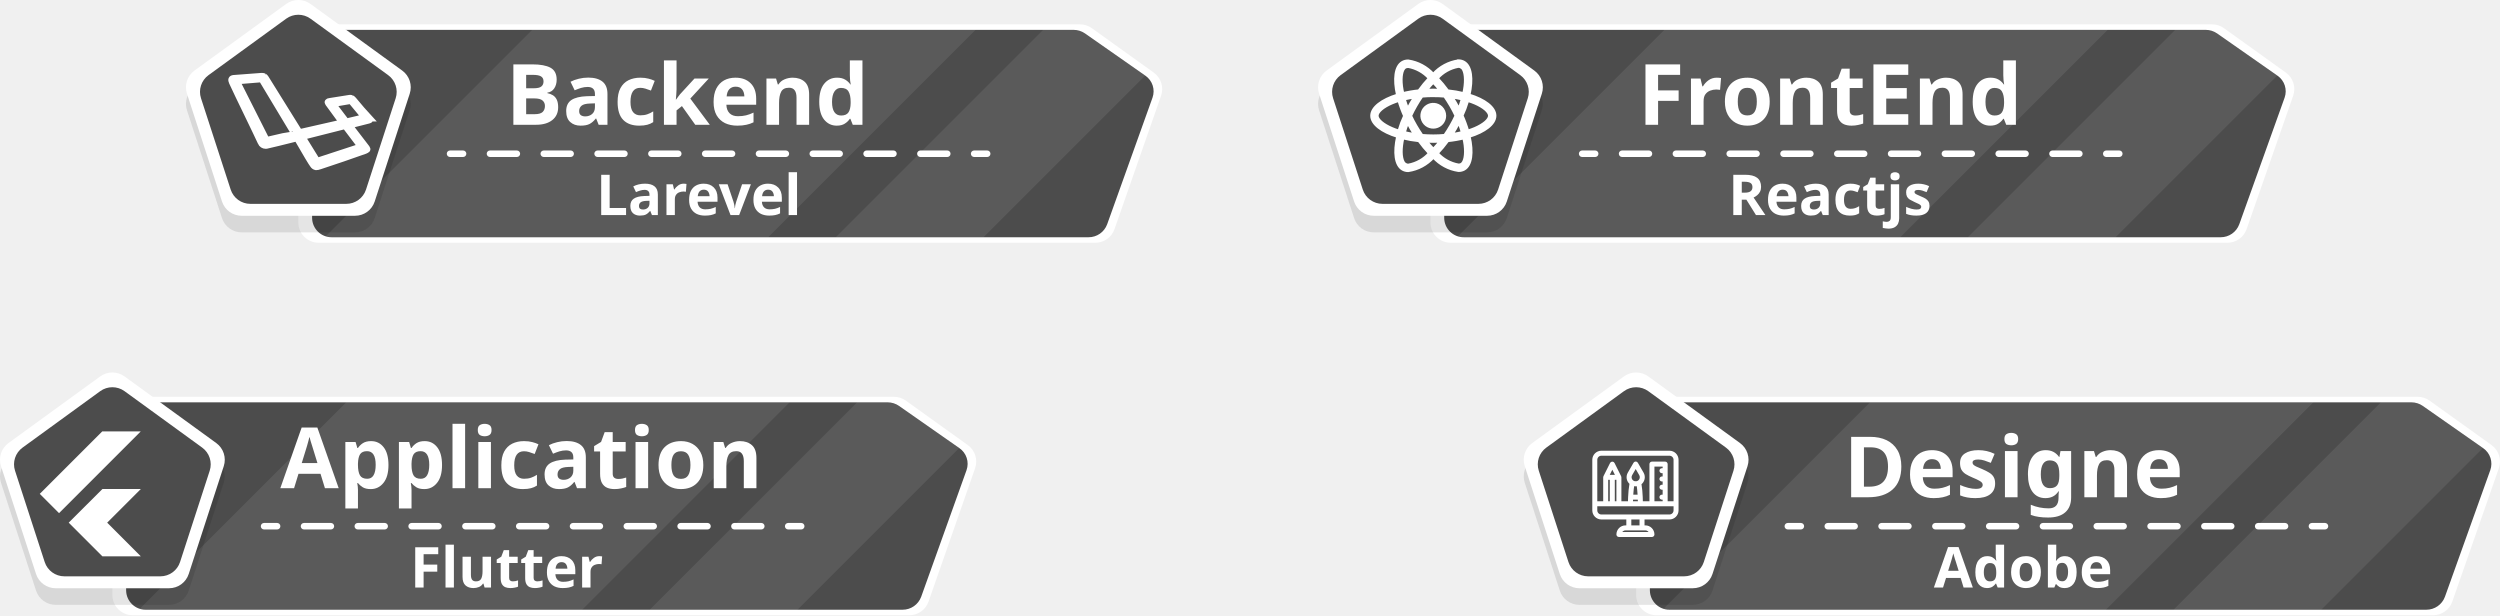
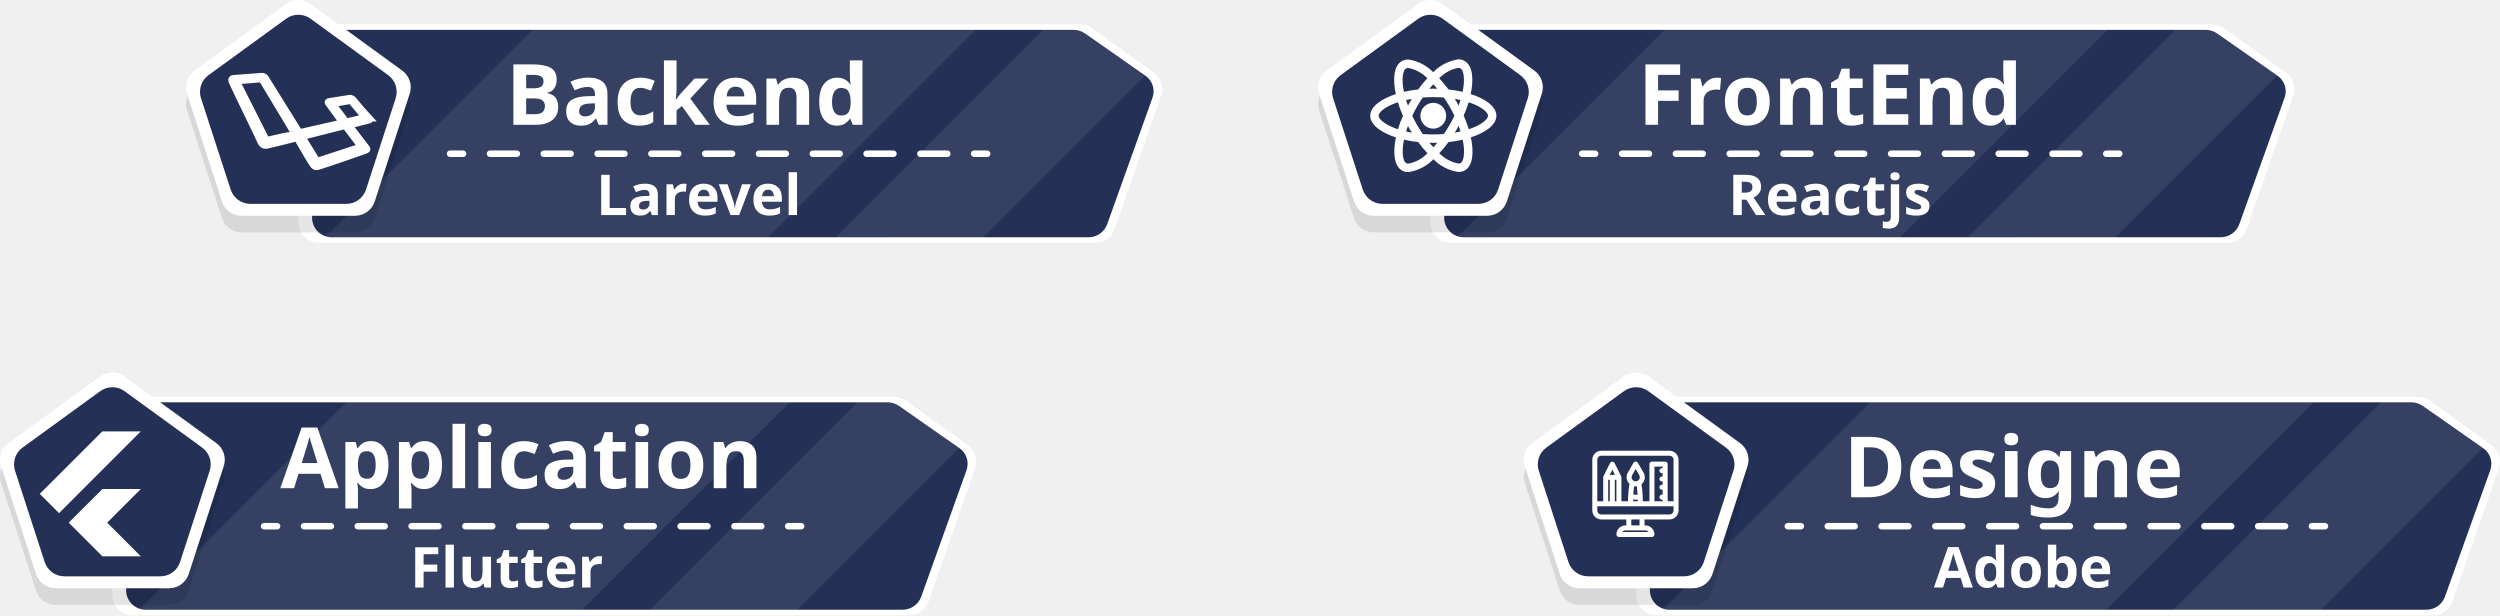
<svg xmlns="http://www.w3.org/2000/svg" width="442.985" height="109.108" viewBox="0 0 442.985 109.108">
-   <g id="Clas" transform="translate(-9230.953 -1749.504)">
+   <g id="TeamssDM" transform="translate(-9230.953 -1749.504)">
    <g id="TeamMid" transform="translate(-15.555 -59)">
      <g id="Group_11578" data-name="Group 11578" transform="translate(27 0)">
        <g id="Group_11554" data-name="Group 11554" transform="translate(9367.178 1414.505)">
          <g id="Group_11553" data-name="Group 11553" transform="translate(0 -29.892)">
            <g id="Group_11551" data-name="Group 11551" transform="translate(64.073 329.785)">
              <path id="Path_968" data-name="Path 968" d="M222.749,171.458l-10.976-7.878a3.588,3.588,0,0,0-2.095-.675H74.768a3.594,3.594,0,0,0-3.593,3.595v31.511a3.594,3.594,0,0,0,3.593,3.593H212.4a3.591,3.591,0,0,0,3.393-2.409l8.251-23.633A3.591,3.591,0,0,0,222.749,171.458Z" transform="translate(6.994 1.515)" fill="#fff" />
-               <path id="Path_969" data-name="Path 969" d="M220.412,171.66l-10.693-7.482a3.562,3.562,0,0,0-2.041-.64H76.256a3.457,3.457,0,0,0-3.5,3.413v29.924a3.458,3.458,0,0,0,3.5,3.413H210.333a3.5,3.5,0,0,0,3.3-2.289l8.038-22.442A3.363,3.363,0,0,0,220.412,171.66Z" transform="translate(7.85 1.858)" fill="#4c4c4c" />
+               <path id="Path_969" data-name="Path 969" d="M220.412,171.66l-10.693-7.482a3.562,3.562,0,0,0-2.041-.64H76.256a3.457,3.457,0,0,0-3.5,3.413v29.924a3.458,3.458,0,0,0,3.5,3.413H210.333a3.5,3.5,0,0,0,3.3-2.289l8.038-22.442A3.363,3.363,0,0,0,220.412,171.66Z" transform="translate(7.85 1.858)" fill="#243056" />
              <path id="Path_970" data-name="Path 970" d="M74.336,200.108a3.52,3.52,0,0,0,1.064.177h77.313l36.749-36.747H110.906Z" transform="translate(8.706 1.858)" fill="#fff" opacity="0.08" style="mix-blend-mode: luminosity;isolation: isolate" />
              <path id="Path_971" data-name="Path 971" d="M159.133,200.285l28.652-28.652-10.656-7.456a3.562,3.562,0,0,0-2.041-.64H169.7l-36.749,36.747Z" transform="translate(40.44 1.858)" fill="#fff" opacity="0.08" style="mix-blend-mode: luminosity;isolation: isolate" />
              <g id="Group_11550" data-name="Group 11550" transform="translate(104.47 186.77)">
                <g id="Group_11547" data-name="Group 11547">
                  <path id="Path_972" data-name="Path 972" d="M89.79,176.614H87.478a.578.578,0,1,1,0-1.156H89.79a.578.578,0,0,1,0,1.156Z" transform="translate(-86.9 -175.458)" fill="#fff" />
                </g>
                <g id="Group_11548" data-name="Group 11548" transform="translate(7.077)">
                  <path id="Path_973" data-name="Path 973" d="M173.1,176.614h-4.766a.578.578,0,1,1,0-1.156H173.1a.578.578,0,0,1,0,1.156Zm-9.534,0H158.8a.578.578,0,1,1,0-1.156h4.765a.578.578,0,1,1,0,1.156Zm-9.531,0h-4.768a.578.578,0,1,1,0-1.156h4.768a.578.578,0,0,1,0,1.156Zm-9.534,0h-4.766a.578.578,0,0,1,0-1.156H144.5a.578.578,0,0,1,0,1.156Zm-9.531,0H130.2a.578.578,0,0,1,0-1.156h4.768a.578.578,0,0,1,0,1.156Zm-9.534,0h-4.766a.578.578,0,0,1,0-1.156h4.766a.578.578,0,1,1,0,1.156Zm-9.534,0h-4.765a.578.578,0,1,1,0-1.156H115.9a.578.578,0,1,1,0,1.156Zm-9.531,0H101.6a.578.578,0,0,1,0-1.156h4.766a.578.578,0,0,1,0,1.156Zm-9.534,0H92.069a.578.578,0,1,1,0-1.156h4.766a.578.578,0,0,1,0,1.156Z" transform="translate(-91.491 -175.458)" fill="#fff" />
                </g>
                <g id="Group_11549" data-name="Group 11549" transform="translate(92.869)">
                  <path id="Path_974" data-name="Path 974" d="M150.039,176.614h-2.312a.578.578,0,1,1,0-1.156h2.312a.578.578,0,1,1,0,1.156Z" transform="translate(-147.149 -175.458)" fill="#fff" />
                </g>
              </g>
              <path id="Path_975" data-name="Path 975" d="M76.014,162.716l-16.247,11.8a3.666,3.666,0,0,0-1.332,4.1l6.206,19.1a3.664,3.664,0,0,0,3.487,2.533H88.21a3.664,3.664,0,0,0,3.487-2.533l6.206-19.1a3.664,3.664,0,0,0-1.332-4.1l-16.247-11.8A3.669,3.669,0,0,0,76.014,162.716Z" transform="translate(0 1.034)" fill="#ccc" opacity="0.5" style="mix-blend-mode: multiply;isolation: isolate" />
              <path id="Path_976" data-name="Path 976" d="M76.014,160.807l-16.247,11.8a3.664,3.664,0,0,0-1.332,4.1l6.206,19.1a3.666,3.666,0,0,0,3.487,2.533H88.21A3.666,3.666,0,0,0,91.7,195.81l6.206-19.1a3.661,3.661,0,0,0-1.332-4.1l-16.247-11.8A3.664,3.664,0,0,0,76.014,160.807Z" transform="translate(0)" fill="#fff" />
-               <path id="Path_977" data-name="Path 977" d="M75.141,162.5l-13.76,10a3.668,3.668,0,0,0-1.332,4.1l5.256,16.176a3.667,3.667,0,0,0,3.487,2.533H85.8a3.667,3.667,0,0,0,3.487-2.533L94.543,176.6a3.668,3.668,0,0,0-1.332-4.1l-13.76-10A3.669,3.669,0,0,0,75.141,162.5Z" transform="translate(0.873 0.919)" fill="#4c4c4c" />
+               <path id="Path_977" data-name="Path 977" d="M75.141,162.5l-13.76,10a3.668,3.668,0,0,0-1.332,4.1l5.256,16.176a3.667,3.667,0,0,0,3.487,2.533H85.8a3.667,3.667,0,0,0,3.487-2.533L94.543,176.6a3.668,3.668,0,0,0-1.332-4.1l-13.76-10A3.669,3.669,0,0,0,75.141,162.5Z" transform="translate(0.873 0.919)" fill="#243056" />
            </g>
            <text id="Designe" transform="translate(179 497)" fill="#fff" font-size="15" font-family="Montserrat" font-weight="700">
              <tspan x="0" y="15">Designe</tspan>
            </text>
            <text id="Adobe" transform="translate(195 518)" fill="#fff" font-size="10" font-family="Montserrat" font-weight="700">
              <tspan x="0" y="10">Adobe</tspan>
            </text>
          </g>
        </g>
        <path id="Path_984" data-name="Path 984" d="M13.521,0H1.463A1.465,1.465,0,0,0,0,1.463v8.956a1.465,1.465,0,0,0,1.463,1.463H6.029v1.346H5.736a1.464,1.464,0,0,0-1.463,1.463.293.293,0,0,0,.293.293h5.853a.293.293,0,0,0,.293-.293,1.465,1.465,0,0,0-1.463-1.463H8.956V11.882h4.566a1.465,1.465,0,0,0,1.463-1.463V1.463A1.465,1.465,0,0,0,13.521,0ZM1.463.585H13.521a.879.879,0,0,1,.878.878V8.956H13.053V2.224a.293.293,0,0,0-.293-.293H10.419a.293.293,0,0,0-.293.293V8.956H8.661c0-.3-.011-.6-.024-.891a18.825,18.825,0,0,0-.229-2.342,1.464,1.464,0,0,0,.4-1.909L7.794,2.058a.293.293,0,0,0-.507,0L6.272,3.815a1.463,1.463,0,0,0,.322,1.847,18.578,18.578,0,0,0-.247,2.4c-.013.293-.021.591-.025.891H4.858V4.566a.291.291,0,0,0-.029-.126l0,0L3.657,2.093a.293.293,0,0,0-.524,0L1.962,4.435l0,0a.291.291,0,0,0-.029.126v4.39H.585V1.463A.879.879,0,0,1,1.463.585Zm9.248,8.37V2.517h1.756V3.1h-.293a.293.293,0,0,0,0,.585h.293v.878h-.293a.293.293,0,0,0,0,.585h.293v.878h-.293a.293.293,0,0,0,0,.585h.293V7.785h-.293a.293.293,0,0,0,0,.585h.293v.585ZM7.541,6.009a1.465,1.465,0,0,0,.316-.035c.054.348.134.964.181,1.811H6.948c.05-.847.133-1.472.191-1.832a1.465,1.465,0,0,0,.4.056Zm0-.585A.879.879,0,0,1,6.78,4.107l.761-1.318L8.3,4.107a.878.878,0,0,1-.761,1.316ZM6.922,8.37H8.064c.006.192.01.388.012.585H6.908C6.911,8.759,6.915,8.564,6.922,8.37Zm-3.234.585v-4.1h.585v4.1Zm-1.171,0v-4.1H3.1v4.1ZM2.7,4.273l.7-1.394.7,1.394ZM10.076,14.4H4.908a.88.88,0,0,1,.828-.585H9.248a.879.879,0,0,1,.828.585ZM8.37,13.228H6.614V11.882H8.37ZM13.521,11.3H1.463a.879.879,0,0,1-.878-.878V9.541H14.4v.878A.879.879,0,0,1,13.521,11.3Zm0,0" transform="translate(9501.803 1888.519)" fill="#fff" stroke="#fff" stroke-width="0.3" />
      </g>
    </g>
    <g id="Group_11577" data-name="Group 11577" transform="translate(473 -67)">
      <g id="Group_11554-2" data-name="Group 11554" transform="translate(8869.178 1356.505)">
        <g id="Group_11553-2" data-name="Group 11553" transform="translate(0 -29.892)">
          <g id="Group_11551-2" data-name="Group 11551" transform="translate(64.073 329.785)">
            <path id="Path_968-2" data-name="Path 968" d="M222.749,171.458l-10.976-7.878a3.588,3.588,0,0,0-2.095-.675H74.768a3.594,3.594,0,0,0-3.593,3.595v31.511a3.594,3.594,0,0,0,3.593,3.593H212.4a3.591,3.591,0,0,0,3.393-2.409l8.251-23.633A3.591,3.591,0,0,0,222.749,171.458Z" transform="translate(6.994 1.515)" fill="#fff" />
-             <path id="Path_969-2" data-name="Path 969" d="M220.412,171.66l-10.693-7.482a3.562,3.562,0,0,0-2.041-.64H76.256a3.457,3.457,0,0,0-3.5,3.413v29.924a3.458,3.458,0,0,0,3.5,3.413H210.333a3.5,3.5,0,0,0,3.3-2.289l8.038-22.442A3.363,3.363,0,0,0,220.412,171.66Z" transform="translate(7.85 1.858)" fill="#4c4c4c" />
+             <path id="Path_969-2" data-name="Path 969" d="M220.412,171.66l-10.693-7.482a3.562,3.562,0,0,0-2.041-.64H76.256a3.457,3.457,0,0,0-3.5,3.413v29.924a3.458,3.458,0,0,0,3.5,3.413H210.333a3.5,3.5,0,0,0,3.3-2.289l8.038-22.442A3.363,3.363,0,0,0,220.412,171.66Z" transform="translate(7.85 1.858)" fill="#243056" />
            <path id="Path_970-2" data-name="Path 970" d="M74.336,200.108a3.52,3.52,0,0,0,1.064.177h77.313l36.749-36.747H110.906Z" transform="translate(8.706 1.858)" fill="#fff" opacity="0.08" style="mix-blend-mode: luminosity;isolation: isolate" />
            <path id="Path_971-2" data-name="Path 971" d="M159.133,200.285l28.652-28.652-10.656-7.456a3.562,3.562,0,0,0-2.041-.64H169.7l-36.749,36.747Z" transform="translate(40.44 1.858)" fill="#fff" opacity="0.08" style="mix-blend-mode: luminosity;isolation: isolate" />
            <g id="Group_11550-2" data-name="Group 11550" transform="translate(104.47 186.77)">
              <g id="Group_11547-2" data-name="Group 11547">
                <path id="Path_972-2" data-name="Path 972" d="M89.79,176.614H87.478a.578.578,0,1,1,0-1.156H89.79a.578.578,0,0,1,0,1.156Z" transform="translate(-86.9 -175.458)" fill="#fff" />
              </g>
              <g id="Group_11548-2" data-name="Group 11548" transform="translate(7.077)">
                <path id="Path_973-2" data-name="Path 973" d="M173.1,176.614h-4.766a.578.578,0,1,1,0-1.156H173.1a.578.578,0,0,1,0,1.156Zm-9.534,0H158.8a.578.578,0,1,1,0-1.156h4.765a.578.578,0,1,1,0,1.156Zm-9.531,0h-4.768a.578.578,0,1,1,0-1.156h4.768a.578.578,0,0,1,0,1.156Zm-9.534,0h-4.766a.578.578,0,0,1,0-1.156H144.5a.578.578,0,0,1,0,1.156Zm-9.531,0H130.2a.578.578,0,0,1,0-1.156h4.768a.578.578,0,0,1,0,1.156Zm-9.534,0h-4.766a.578.578,0,0,1,0-1.156h4.766a.578.578,0,1,1,0,1.156Zm-9.534,0h-4.765a.578.578,0,1,1,0-1.156H115.9a.578.578,0,1,1,0,1.156Zm-9.531,0H101.6a.578.578,0,0,1,0-1.156h4.766a.578.578,0,0,1,0,1.156Zm-9.534,0H92.069a.578.578,0,1,1,0-1.156h4.766a.578.578,0,0,1,0,1.156Z" transform="translate(-91.491 -175.458)" fill="#fff" />
              </g>
              <g id="Group_11549-2" data-name="Group 11549" transform="translate(92.869)">
                <path id="Path_974-2" data-name="Path 974" d="M150.039,176.614h-2.312a.578.578,0,1,1,0-1.156h2.312a.578.578,0,1,1,0,1.156Z" transform="translate(-147.149 -175.458)" fill="#fff" />
              </g>
            </g>
            <path id="Path_975-2" data-name="Path 975" d="M76.014,162.716l-16.247,11.8a3.666,3.666,0,0,0-1.332,4.1l6.206,19.1a3.664,3.664,0,0,0,3.487,2.533H88.21a3.664,3.664,0,0,0,3.487-2.533l6.206-19.1a3.664,3.664,0,0,0-1.332-4.1l-16.247-11.8A3.669,3.669,0,0,0,76.014,162.716Z" transform="translate(0 1.034)" fill="#ccc" opacity="0.5" style="mix-blend-mode: multiply;isolation: isolate" />
            <path id="Path_976-2" data-name="Path 976" d="M76.014,160.807l-16.247,11.8a3.664,3.664,0,0,0-1.332,4.1l6.206,19.1a3.666,3.666,0,0,0,3.487,2.533H88.21A3.666,3.666,0,0,0,91.7,195.81l6.206-19.1a3.661,3.661,0,0,0-1.332-4.1l-16.247-11.8A3.664,3.664,0,0,0,76.014,160.807Z" transform="translate(0)" fill="#fff" />
-             <path id="Path_977-2" data-name="Path 977" d="M75.141,162.5l-13.76,10a3.668,3.668,0,0,0-1.332,4.1l5.256,16.176a3.667,3.667,0,0,0,3.487,2.533H85.8a3.667,3.667,0,0,0,3.487-2.533L94.543,176.6a3.668,3.668,0,0,0-1.332-4.1l-13.76-10A3.669,3.669,0,0,0,75.141,162.5Z" transform="translate(0.873 0.919)" fill="#4c4c4c" />
+             <path id="Path_977-2" data-name="Path 977" d="M75.141,162.5l-13.76,10a3.668,3.668,0,0,0-1.332,4.1l5.256,16.176a3.667,3.667,0,0,0,3.487,2.533H85.8a3.667,3.667,0,0,0,3.487-2.533L94.543,176.6a3.668,3.668,0,0,0-1.332-4.1l-13.76-10A3.669,3.669,0,0,0,75.141,162.5Z" transform="translate(0.873 0.919)" fill="#243056" />
          </g>
          <text id="FrontEnd" transform="translate(179 497)" fill="#fff" font-size="15" font-family="Montserrat" font-weight="700">
            <tspan x="0" y="15">FrontEnd</tspan>
          </text>
          <text id="Reactjs" transform="translate(195 518)" fill="#fff" font-size="10" font-family="Montserrat" font-weight="700">
            <tspan x="0" y="10">Reactjs</tspan>
          </text>
        </g>
      </g>
      <g id="SVGRepo_iconCarrier" transform="translate(8999.995 1824.633)">
        <path id="Path_985" data-name="Path 985" d="M10.7,16.9c.4.018.81.031,1.225.031s.833-.009,1.239-.031a17.6,17.6,0,0,1-1.231,1.431l.006-.006c-.422-.437-.827-.9-1.209-1.386ZM6.551,16.32a20.169,20.169,0,0,0,2.734.476l.1.008a21.7,21.7,0,0,0,1.861,2.236l-.008-.009a6.569,6.569,0,0,1-3.7,2.084l-.04.006H7.482a1.071,1.071,0,0,1-.5-.123l.006,0c-.606-.346-.869-1.67-.665-3.372.049-.419.129-.86.227-1.31Zm10.773-.009a11.3,11.3,0,0,1,.224,1.233l.007.063c.209,1.7-.049,3.024-.65,3.377a.961.961,0,0,1-.465.118h-.048a6.614,6.614,0,0,1-3.738-2.07l-.005-.006a21.082,21.082,0,0,0,1.8-2.161l.042-.061a20.857,20.857,0,0,0,2.979-.522l-.144.031ZM7.4,13.591c.182.357.373.713.583,1.07s.423.7.642,1.041c-.633-.093-1.243-.209-1.827-.351.164-.574.369-1.167.6-1.761Zm9.057-.018c.241.6.446,1.2.616,1.774-.583.143-1.2.264-1.836.355.219-.342.437-.694.642-1.054s.4-.718.579-1.075ZM5.825,9.675a20.9,20.9,0,0,0,1.056,2.846l-.055-.133a19.535,19.535,0,0,0-.951,2.55l-.038.149A12.526,12.526,0,0,1,4.506,14.6l.084.032c-1.577-.671-2.6-1.554-2.6-2.253s1.02-1.586,2.6-2.255c.383-.164.8-.312,1.234-.45Zm12.2,0c.441.136.86.289,1.252.453,1.577.674,2.6,1.555,2.6,2.255s-1.025,1.584-2.6,2.254c-.383.164-.8.311-1.234.449a21.447,21.447,0,0,0-1.057-2.851l.055.137a19.593,19.593,0,0,0,.95-2.549l.039-.15Zm-2.79-.614c.633.094,1.243.209,1.827.353-.164.576-.369,1.167-.6,1.761-.182-.355-.373-.713-.583-1.069s-.423-.7-.642-1.044Zm-6.611,0c-.219.343-.437.694-.641,1.057s-.4.712-.579,1.069c-.241-.6-.446-1.193-.616-1.773.583-.136,1.2-.258,1.835-.351Zm3.31-.232c.674,0,1.345.031,2.005.085q.555.8,1.077,1.694.508.874.927,1.772c-.281.6-.588,1.193-.923,1.776-.346.6-.7,1.173-1.075,1.7-.663.058-1.335.089-2.013.089s-1.345-.032-2.005-.085c-.369-.53-.73-1.1-1.077-1.694s-.648-1.174-.927-1.772c.276-.6.588-1.2.923-1.78.346-.6.7-1.171,1.075-1.7q.995-.087,2.013-.089Zm-.014-2.391a18.2,18.2,0,0,1,1.209,1.385l.029.039c-.4-.018-.81-.031-1.225-.031s-.833.009-1.239.031a17.318,17.318,0,0,1,1.231-1.431l-.006.006ZM7.472,3.656a6.625,6.625,0,0,1,3.738,2.07l.005.006A21.03,21.03,0,0,0,9.418,7.9l-.042.061a20.74,20.74,0,0,0-2.978.52l.143-.031c-.1-.446-.178-.878-.231-1.293-.209-1.7.049-3.024.65-3.375a1.3,1.3,0,0,1,.511-.12h0Zm8.9-.018v.006H16.4a1.034,1.034,0,0,1,.482.119l-.006,0c.606.348.869,1.671.665,3.373-.049.419-.129.861-.227,1.311a19.772,19.772,0,0,0-2.736-.478l-.093-.008A21.814,21.814,0,0,0,12.625,5.72l.009.009a6.585,6.585,0,0,1,3.7-2.083l.041-.007Zm0-.993a7.464,7.464,0,0,0-4.445,2.381l-.006.007a7.449,7.449,0,0,0-4.41-2.365l-.041-.005H7.44a1.991,1.991,0,0,0-.985.259l.01-.005c-1.252.722-1.533,2.972-.886,5.8-2.772.856-4.575,2.225-4.575,3.667S2.817,15.2,5.6,16.05c-.641,2.835-.355,5.089.9,5.81a1.929,1.929,0,0,0,.958.251H7.5a7.462,7.462,0,0,0,4.445-2.383l.006-.007a7.446,7.446,0,0,0,4.41,2.365l.041.005h.038a2,2,0,0,0,.979-.256l-.01.005c1.251-.721,1.533-2.972.886-5.8,2.762-.849,4.565-2.22,4.565-3.665s-1.812-2.82-4.592-3.672c.641-2.832.355-5.088-.9-5.81a1.949,1.949,0,0,0-.968-.254h-.027Zm-2.411,9.735a2.035,2.035,0,1,1-.6-1.44h0a2.029,2.029,0,0,1,.6,1.44h0Z" fill="#fff" stroke="#fff" stroke-width="0.5" />
      </g>
    </g>
    <g id="Group_11576" data-name="Group 11576" transform="translate(518.398 -67)">
      <g id="Group_11554-3" data-name="Group 11554" transform="translate(8623.178 1356.505)">
        <g id="Group_11553-3" data-name="Group 11553" transform="translate(0 -29.892)">
          <g id="Group_11551-3" data-name="Group 11551" transform="translate(64.073 329.785)">
            <path id="Path_968-3" data-name="Path 968" d="M222.749,171.458l-10.976-7.878a3.588,3.588,0,0,0-2.095-.675H74.768a3.594,3.594,0,0,0-3.593,3.595v31.511a3.594,3.594,0,0,0,3.593,3.593H212.4a3.591,3.591,0,0,0,3.393-2.409l8.251-23.633A3.591,3.591,0,0,0,222.749,171.458Z" transform="translate(6.994 1.515)" fill="#fff" />
-             <path id="Path_969-3" data-name="Path 969" d="M220.412,171.66l-10.693-7.482a3.562,3.562,0,0,0-2.041-.64H76.256a3.457,3.457,0,0,0-3.5,3.413v29.924a3.458,3.458,0,0,0,3.5,3.413H210.333a3.5,3.5,0,0,0,3.3-2.289l8.038-22.442A3.363,3.363,0,0,0,220.412,171.66Z" transform="translate(7.85 1.858)" fill="#4c4c4c" />
+             <path id="Path_969-3" data-name="Path 969" d="M220.412,171.66l-10.693-7.482a3.562,3.562,0,0,0-2.041-.64H76.256a3.457,3.457,0,0,0-3.5,3.413v29.924a3.458,3.458,0,0,0,3.5,3.413H210.333a3.5,3.5,0,0,0,3.3-2.289l8.038-22.442A3.363,3.363,0,0,0,220.412,171.66Z" transform="translate(7.85 1.858)" fill="#243056" />
            <path id="Path_970-3" data-name="Path 970" d="M74.336,200.108a3.52,3.52,0,0,0,1.064.177h77.313l36.749-36.747H110.906Z" transform="translate(8.706 1.858)" fill="#fff" opacity="0.08" style="mix-blend-mode: luminosity;isolation: isolate" />
            <path id="Path_971-3" data-name="Path 971" d="M159.133,200.285l28.652-28.652-10.656-7.456a3.562,3.562,0,0,0-2.041-.64H169.7l-36.749,36.747Z" transform="translate(40.44 1.858)" fill="#fff" opacity="0.08" style="mix-blend-mode: luminosity;isolation: isolate" />
            <g id="Group_11550-3" data-name="Group 11550" transform="translate(104.47 186.77)">
              <g id="Group_11547-3" data-name="Group 11547">
                <path id="Path_972-3" data-name="Path 972" d="M89.79,176.614H87.478a.578.578,0,1,1,0-1.156H89.79a.578.578,0,0,1,0,1.156Z" transform="translate(-86.9 -175.458)" fill="#fff" />
              </g>
              <g id="Group_11548-3" data-name="Group 11548" transform="translate(7.077)">
                <path id="Path_973-3" data-name="Path 973" d="M173.1,176.614h-4.766a.578.578,0,1,1,0-1.156H173.1a.578.578,0,0,1,0,1.156Zm-9.534,0H158.8a.578.578,0,1,1,0-1.156h4.765a.578.578,0,1,1,0,1.156Zm-9.531,0h-4.768a.578.578,0,1,1,0-1.156h4.768a.578.578,0,0,1,0,1.156Zm-9.534,0h-4.766a.578.578,0,0,1,0-1.156H144.5a.578.578,0,0,1,0,1.156Zm-9.531,0H130.2a.578.578,0,0,1,0-1.156h4.768a.578.578,0,0,1,0,1.156Zm-9.534,0h-4.766a.578.578,0,0,1,0-1.156h4.766a.578.578,0,1,1,0,1.156Zm-9.534,0h-4.765a.578.578,0,1,1,0-1.156H115.9a.578.578,0,1,1,0,1.156Zm-9.531,0H101.6a.578.578,0,0,1,0-1.156h4.766a.578.578,0,0,1,0,1.156Zm-9.534,0H92.069a.578.578,0,1,1,0-1.156h4.766a.578.578,0,0,1,0,1.156Z" transform="translate(-91.491 -175.458)" fill="#fff" />
              </g>
              <g id="Group_11549-3" data-name="Group 11549" transform="translate(92.869)">
                <path id="Path_974-3" data-name="Path 974" d="M150.039,176.614h-2.312a.578.578,0,1,1,0-1.156h2.312a.578.578,0,1,1,0,1.156Z" transform="translate(-147.149 -175.458)" fill="#fff" />
              </g>
            </g>
            <path id="Path_975-3" data-name="Path 975" d="M76.014,162.716l-16.247,11.8a3.666,3.666,0,0,0-1.332,4.1l6.206,19.1a3.664,3.664,0,0,0,3.487,2.533H88.21a3.664,3.664,0,0,0,3.487-2.533l6.206-19.1a3.664,3.664,0,0,0-1.332-4.1l-16.247-11.8A3.669,3.669,0,0,0,76.014,162.716Z" transform="translate(0 1.034)" fill="#ccc" opacity="0.5" style="mix-blend-mode: multiply;isolation: isolate" />
            <path id="Path_976-3" data-name="Path 976" d="M76.014,160.807l-16.247,11.8a3.664,3.664,0,0,0-1.332,4.1l6.206,19.1a3.666,3.666,0,0,0,3.487,2.533H88.21A3.666,3.666,0,0,0,91.7,195.81l6.206-19.1a3.661,3.661,0,0,0-1.332-4.1l-16.247-11.8A3.664,3.664,0,0,0,76.014,160.807Z" transform="translate(0)" fill="#fff" />
-             <path id="Path_977-3" data-name="Path 977" d="M75.141,162.5l-13.76,10a3.668,3.668,0,0,0-1.332,4.1l5.256,16.176a3.667,3.667,0,0,0,3.487,2.533H85.8a3.667,3.667,0,0,0,3.487-2.533L94.543,176.6a3.668,3.668,0,0,0-1.332-4.1l-13.76-10A3.669,3.669,0,0,0,75.141,162.5Z" transform="translate(0.873 0.919)" fill="#4c4c4c" />
+             <path id="Path_977-3" data-name="Path 977" d="M75.141,162.5l-13.76,10a3.668,3.668,0,0,0-1.332,4.1l5.256,16.176a3.667,3.667,0,0,0,3.487,2.533H85.8a3.667,3.667,0,0,0,3.487-2.533L94.543,176.6a3.668,3.668,0,0,0-1.332-4.1l-13.76-10A3.669,3.669,0,0,0,75.141,162.5Z" transform="translate(0.873 0.919)" fill="#243056" />
          </g>
          <text id="Backend" transform="translate(179 497)" fill="#fff" font-size="15" font-family="Montserrat" font-weight="700">
            <tspan x="0" y="15">Backend</tspan>
          </text>
          <text id="Larevel_SQL" data-name="Larevel &amp; SQL" transform="translate(195 518)" fill="#fff" font-size="10" font-family="Montserrat" font-weight="700">
            <tspan x="0" y="10">Larevel </tspan>
          </text>
        </g>
      </g>
      <g id="SVGRepo_iconCarrier-2" data-name="SVGRepo_iconCarrier" transform="translate(8753.507 1829.924)">
        <path id="Path_986" data-name="Path 986" d="M24.586,7.6h-.039q.308.26-.154.371l-3.352.851,3.042,3.964q.154.222.077.316a1.3,1.3,0,0,1-.377.234l-.008,0-3.929,1.373q-3.737,1.26-4.084,1.371h-.039a1.544,1.544,0,0,1-.665.148h-.027a.879.879,0,0,1-.573-.4l0,0q-.385-.481-2.812-4.7-4.125,1.037-5.165,1.26a1,1,0,0,1-.348.061.987.987,0,0,1-.921-.608l0-.007-1-2.114Q.314,1.67.121,1.189-.225.448.429.374L.93.336Q4.941.041,5.4,0c.023,0,.051,0,.078,0a1.089,1.089,0,0,1,.411.08l-.007,0A.953.953,0,0,1,6.167.37l0,0,5.972,9.595,7.474-1.7L17.149,4.894q-.27-.371.347-.444L20.964,3.9a.759.759,0,0,1,.158-.016.779.779,0,0,1,.233.036h-.006a1.1,1.1,0,0,1,.383.314l0,0,1.5,1.778Q24.47,7.486,24.586,7.6Zm-13.6,2.667q.193-.037.039-.222L5.434.743A.157.157,0,0,0,5.3.668H5.28L1.2,1q-.039,0-.039.074a.316.316,0,0,0,.039.149v0l5.047,10q.039.074.077.074h.193l2.735-.632q1.695-.405,1.737-.405Zm11.79,2.112-2.467-3.26a.328.328,0,0,0-.133-.129h0a.293.293,0,0,0-.056-.005A.3.3,0,0,0,20,9h0l-7.319,1.853,2.428,3.926q.116.185.193.2a.369.369,0,0,0,.195-.019h0L22.7,12.6q.154-.037.154-.074a.173.173,0,0,0-.039-.093h0Zm.462-4.964q.308-.074.231-.185-1.891-2.26-2.119-2.556a.278.278,0,0,0-.25-.154.289.289,0,0,0-.06.006h0L18.268,5q-.154.037-.039.185l2.2,2.889q1.425-.333,2.812-.667Z" fill="#fff" stroke="#fff" stroke-width="1" />
      </g>
    </g>
    <g id="Group_11607" data-name="Group 11607" transform="translate(-8)">
      <g id="Group_11558" data-name="Group 11558" transform="translate(8513.623 1291)">
        <g id="Group_11556" data-name="Group 11556">
          <g id="Group_11554-4" data-name="Group 11554" transform="translate(603 64.505)">
            <g id="Group_11553-4" data-name="Group 11553" transform="translate(0 -29.892)">
              <g id="Group_11551-4" data-name="Group 11551" transform="translate(64.073 329.785)">
                <path id="Path_968-4" data-name="Path 968" d="M222.749,171.458l-10.976-7.878a3.588,3.588,0,0,0-2.095-.675H74.768a3.594,3.594,0,0,0-3.593,3.595v31.511a3.594,3.594,0,0,0,3.593,3.593H212.4a3.591,3.591,0,0,0,3.393-2.409l8.251-23.633A3.591,3.591,0,0,0,222.749,171.458Z" transform="translate(6.994 1.515)" fill="#fff" />
-                 <path id="Path_969-4" data-name="Path 969" d="M220.412,171.66l-10.693-7.482a3.562,3.562,0,0,0-2.041-.64H76.256a3.457,3.457,0,0,0-3.5,3.413v29.924a3.458,3.458,0,0,0,3.5,3.413H210.333a3.5,3.5,0,0,0,3.3-2.289l8.038-22.442A3.363,3.363,0,0,0,220.412,171.66Z" transform="translate(7.85 1.858)" fill="#4c4c4c" />
+                 <path id="Path_969-4" data-name="Path 969" d="M220.412,171.66l-10.693-7.482a3.562,3.562,0,0,0-2.041-.64H76.256a3.457,3.457,0,0,0-3.5,3.413v29.924a3.458,3.458,0,0,0,3.5,3.413H210.333a3.5,3.5,0,0,0,3.3-2.289l8.038-22.442A3.363,3.363,0,0,0,220.412,171.66Z" transform="translate(7.85 1.858)" fill="#243056" />
                <path id="Path_970-4" data-name="Path 970" d="M74.336,200.108a3.52,3.52,0,0,0,1.064.177h77.313l36.749-36.747H110.906Z" transform="translate(8.706 1.858)" fill="#fff" opacity="0.08" style="mix-blend-mode: luminosity;isolation: isolate" />
                <path id="Path_971-4" data-name="Path 971" d="M159.133,200.285l28.652-28.652-10.656-7.456a3.562,3.562,0,0,0-2.041-.64H169.7l-36.749,36.747Z" transform="translate(40.44 1.858)" fill="#fff" opacity="0.08" style="mix-blend-mode: luminosity;isolation: isolate" />
                <g id="Group_11550-4" data-name="Group 11550" transform="translate(104.47 186.77)">
                  <g id="Group_11547-4" data-name="Group 11547">
                    <path id="Path_972-4" data-name="Path 972" d="M89.79,176.614H87.478a.578.578,0,1,1,0-1.156H89.79a.578.578,0,0,1,0,1.156Z" transform="translate(-86.9 -175.458)" fill="#fff" />
                  </g>
                  <g id="Group_11548-4" data-name="Group 11548" transform="translate(7.077)">
                    <path id="Path_973-4" data-name="Path 973" d="M173.1,176.614h-4.766a.578.578,0,1,1,0-1.156H173.1a.578.578,0,0,1,0,1.156Zm-9.534,0H158.8a.578.578,0,1,1,0-1.156h4.765a.578.578,0,1,1,0,1.156Zm-9.531,0h-4.768a.578.578,0,1,1,0-1.156h4.768a.578.578,0,0,1,0,1.156Zm-9.534,0h-4.766a.578.578,0,0,1,0-1.156H144.5a.578.578,0,0,1,0,1.156Zm-9.531,0H130.2a.578.578,0,0,1,0-1.156h4.768a.578.578,0,0,1,0,1.156Zm-9.534,0h-4.766a.578.578,0,0,1,0-1.156h4.766a.578.578,0,1,1,0,1.156Zm-9.534,0h-4.765a.578.578,0,1,1,0-1.156H115.9a.578.578,0,1,1,0,1.156Zm-9.531,0H101.6a.578.578,0,0,1,0-1.156h4.766a.578.578,0,0,1,0,1.156Zm-9.534,0H92.069a.578.578,0,1,1,0-1.156h4.766a.578.578,0,0,1,0,1.156Z" transform="translate(-91.491 -175.458)" fill="#fff" />
                  </g>
                  <g id="Group_11549-4" data-name="Group 11549" transform="translate(92.869)">
                    <path id="Path_974-4" data-name="Path 974" d="M150.039,176.614h-2.312a.578.578,0,1,1,0-1.156h2.312a.578.578,0,1,1,0,1.156Z" transform="translate(-147.149 -175.458)" fill="#fff" />
                  </g>
                </g>
                <path id="Path_975-4" data-name="Path 975" d="M76.014,162.716l-16.247,11.8a3.666,3.666,0,0,0-1.332,4.1l6.206,19.1a3.664,3.664,0,0,0,3.487,2.533H88.21a3.664,3.664,0,0,0,3.487-2.533l6.206-19.1a3.664,3.664,0,0,0-1.332-4.1l-16.247-11.8A3.669,3.669,0,0,0,76.014,162.716Z" transform="translate(0 1.034)" fill="#ccc" opacity="0.5" style="mix-blend-mode: multiply;isolation: isolate" />
                <path id="Path_976-4" data-name="Path 976" d="M76.014,160.807l-16.247,11.8a3.664,3.664,0,0,0-1.332,4.1l6.206,19.1a3.666,3.666,0,0,0,3.487,2.533H88.21A3.666,3.666,0,0,0,91.7,195.81l6.206-19.1a3.661,3.661,0,0,0-1.332-4.1l-16.247-11.8A3.664,3.664,0,0,0,76.014,160.807Z" transform="translate(0)" fill="#fff" />
-                 <path id="Path_977-4" data-name="Path 977" d="M75.141,162.5l-13.76,10a3.668,3.668,0,0,0-1.332,4.1l5.256,16.176a3.667,3.667,0,0,0,3.487,2.533H85.8a3.667,3.667,0,0,0,3.487-2.533L94.543,176.6a3.668,3.668,0,0,0-1.332-4.1l-13.76-10A3.669,3.669,0,0,0,75.141,162.5Z" transform="translate(0.873 0.919)" fill="#4c4c4c" />
+                 <path id="Path_977-4" data-name="Path 977" d="M75.141,162.5l-13.76,10a3.668,3.668,0,0,0-1.332,4.1l5.256,16.176a3.667,3.667,0,0,0,3.487,2.533H85.8a3.667,3.667,0,0,0,3.487-2.533L94.543,176.6a3.668,3.668,0,0,0-1.332-4.1l-13.76-10A3.669,3.669,0,0,0,75.141,162.5Z" transform="translate(0.873 0.919)" fill="#243056" />
              </g>
              <text id="Application" transform="translate(172 495.398)" fill="#fff" font-size="15" font-family="Montserrat" font-weight="700">
                <tspan x="0" y="15">Application</tspan>
              </text>
              <text id="Flutter" transform="translate(195 518)" fill="#fff" font-size="10" font-family="Montserrat" font-weight="700">
                <tspan x="0" y="10">Flutter</tspan>
              </text>
            </g>
          </g>
        </g>
      </g>
      <g id="SVGRepo_iconCarrier-3" data-name="SVGRepo_iconCarrier" transform="translate(9242.121 1824.931)">
        <path id="Path_987" data-name="Path 987" d="M14.98,11.223,9.008,17.184l5.972,5.972h6.806l-5.963-5.97,5.963-5.963h-6.8ZM14.968,1,3.879,12.08,7.294,15.5,21.77,1.017H14.979Z" transform="translate(0)" fill="#fff" />
      </g>
    </g>
  </g>
</svg>
